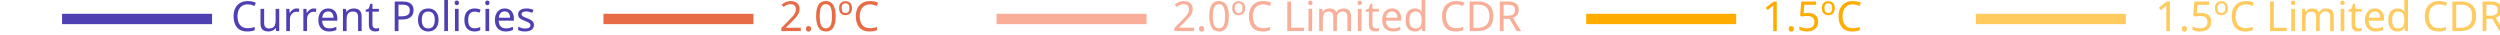
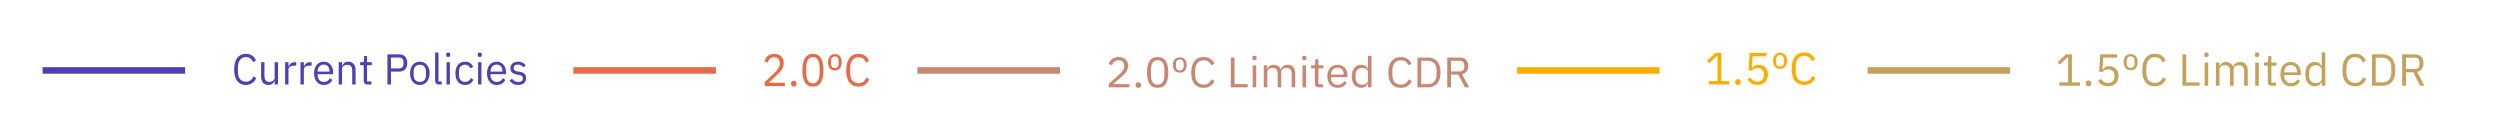
- <svg xmlns="http://www.w3.org/2000/svg" width="725" height="10" viewBox="0 0 689 10">
-   <g stroke-width="3" fill="none" fill-rule="evenodd">
-     <text font-family="IBMPlexSans, IBM Plex Sans" fill="#4E40B2" transform="translate(0 -1)">
-       <tspan x="49" y="10" font-size="12">Current Policies</tspan>
-     </text>
-     <path stroke="#4E40B2" d="M0 5.5h43.5" />
-     <text font-family="IBMPlexSans, IBM Plex Sans" font-size="12" fill="#E66B46" transform="translate(157 -1)">
-       <tspan x="51" y="10">2.0ºC</tspan>
-     </text>
-     <path stroke="#E66B46" d="M157 5.5h43.5" />
-     <text font-family="IBMPlexSans, IBM Plex Sans" font-size="12" fill="#F8AE98" transform="translate(271 -1)">
-       <tspan x="51" y="10">2.0ºC Limited CDR</tspan>
-     </text>
-     <path stroke="#F8AE98" d="M271 5.5h43.5" />
-     <g>
-       <text font-family="IBMPlexSans, IBM Plex Sans" font-size="12" fill="#FFAC00" transform="translate(442 -1)">
-         <tspan x="51" y="10">1.5ºC</tspan>
-       </text>
-       <path stroke="#FFAC00" d="M442 5.5h43.5" />
-     </g>
-     <g>
-       <text font-family="IBMPlexSans, IBM Plex Sans" font-size="12" fill="#FFCA5E" transform="translate(555 -1)">
-         <tspan x="52" y="10">1.5ºC Limited CDR</tspan>
-       </text>
-       <path stroke="#FFCA5E" d="M555 5.5h43.5" />
-     </g>
+ <svg xmlns="http://www.w3.org/2000/svg" width="763" height="41">
+   <g fill="none" fill-rule="evenodd">
+     <path d="M75.057 25.931c-1.135 0-2.017-.397-2.648-1.191-.631-.794-.947-1.964-.947-3.508 0-1.545.316-2.732.947-3.562.63-.829 1.513-1.244 2.648-1.244.75 0 1.38.176 1.887.527.507.351.901.847 1.183 1.488l-.87.54a2.546 2.546 0 00-.819-1.14c-.366-.285-.827-.427-1.381-.427a2.3 2.3 0 00-1.03.224c-.303.149-.559.362-.768.638a3.014 3.014 0 00-.48.987c-.11.382-.166.81-.166 1.284v1.37c0 .947.214 1.689.64 2.224.426.535 1.028.803 1.804.803.571 0 1.049-.151 1.432-.454.384-.303.666-.704.845-1.205l.857.553c-.282.65-.687 1.16-1.215 1.534-.53.373-1.169.56-1.92.56zm8.763-1.263h-.052a3.299 3.299 0 01-.249.467c-.098.154-.22.29-.365.408-.145.119-.32.213-.524.283-.205.07-.444.105-.716.105-.683 0-1.224-.226-1.625-.678-.401-.452-.601-1.09-.601-1.915V18.98h1.023v4.174c0 1.22.503 1.83 1.51 1.83.204 0 .402-.027.594-.08.192-.052.363-.131.512-.236.15-.106.269-.24.358-.402.09-.162.135-.358.135-.586v-4.7h1.023v6.793H83.82v-1.105zm3.198 1.105V18.98h1.023v1.251h.064c.12-.325.333-.614.64-.869.307-.254.729-.382 1.266-.382h.397v1.054h-.602c-.554 0-.987.107-1.298.322-.311.215-.467.485-.467.81v4.607h-1.023zm4.695 0V18.98h1.023v1.251h.064c.12-.325.333-.614.64-.869.307-.254.729-.382 1.266-.382h.397v1.054H94.5c-.554 0-.987.107-1.298.322-.311.215-.467.485-.467.81v4.607h-1.023zm7.112.158a2.89 2.89 0 01-1.221-.25 2.642 2.642 0 01-.934-.717 3.32 3.32 0 01-.602-1.12 4.752 4.752 0 01-.21-1.467c0-.535.07-1.023.21-1.461.141-.44.342-.814.602-1.126.26-.312.571-.55.934-.717a2.89 2.89 0 011.221-.25c.444 0 .84.083 1.19.25.35.166.648.397.895.69.248.295.437.644.57 1.047.132.404.198.847.198 1.33v.5h-4.746v.316c0 .29.045.56.134.81.09.25.218.467.384.651.166.185.371.33.614.435.243.105.518.158.825.158.418 0 .783-.101 1.094-.303.311-.202.552-.491.723-.869l.729.54c-.213.465-.546.84-.998 1.126-.452.285-.99.427-1.612.427zm0-6.227c-.281 0-.537.05-.767.152-.23.1-.429.243-.595.428a2.02 2.02 0 00-.39.651c-.094.25-.141.525-.141.823v.092h3.646v-.145c0-.605-.16-1.09-.48-1.454-.32-.364-.744-.547-1.273-.547zm4.542 6.07V18.98h1.023v1.106h.051c.162-.386.39-.693.685-.921.294-.229.688-.343 1.183-.343.682 0 1.222.226 1.618.678.397.452.595 1.09.595 1.916v4.357h-1.023V21.6c0-1.22-.5-1.83-1.497-1.83-.205 0-.403.027-.595.08a1.706 1.706 0 00-.518.236 1.16 1.16 0 00-.365.402c-.09.162-.134.353-.134.572v4.713h-1.023zm8.724 0c-.358 0-.629-.104-.812-.31-.184-.206-.275-.476-.275-.81v-4.752h-1.088v-.922h.614c.222 0 .374-.046.455-.138.08-.092.121-.252.121-.48v-1.264h.921v1.882h1.446v.922h-1.446v4.95h1.343v.921h-1.279zm6.153 0v-9.19h3.557c.801 0 1.417.235 1.848.705.43.47.646 1.112.646 1.928 0 .817-.215 1.46-.646 1.929-.43.47-1.047.704-1.848.704h-2.482v3.923h-1.075zm1.075-4.898h2.482c.426 0 .757-.114.991-.342.235-.228.352-.553.352-.974v-.685c0-.421-.117-.746-.352-.974-.234-.228-.565-.342-.991-.342h-2.482v3.317zm8.814 5.055c-.444 0-.849-.083-1.215-.25a2.627 2.627 0 01-.94-.717 3.409 3.409 0 01-.608-1.12 4.623 4.623 0 01-.218-1.467c0-.535.073-1.023.218-1.461.145-.44.347-.814.607-1.126.26-.312.574-.55.94-.717.367-.167.772-.25 1.216-.25.443 0 .846.083 1.209.25.362.166.676.405.94.717.264.312.47.687.614 1.126.145.438.218.926.218 1.46 0 .545-.073 1.034-.218 1.469-.145.434-.35.807-.614 1.119-.264.311-.578.55-.94.717-.363.167-.766.25-1.21.25zm0-.934c.554 0 1.006-.176 1.356-.527.35-.35.524-.886.524-1.606v-.974c0-.72-.174-1.255-.524-1.606-.35-.351-.802-.527-1.356-.527s-1.006.176-1.356.527c-.35.35-.525.886-.525 1.606v.974c0 .72.175 1.255.525 1.606.35.351.802.527 1.356.527zm5.757.776c-.359 0-.63-.103-.813-.309-.183-.206-.275-.467-.275-.783v-8.65h1.024v8.82h.972v.922h-.908zm2.903-8.386c-.221 0-.381-.054-.48-.164a.618.618 0 01-.146-.428v-.171c0-.176.049-.318.147-.428.098-.11.258-.165.48-.165.221 0 .381.055.48.165.097.11.146.252.146.428v.171a.618.618 0 01-.147.428c-.098.11-.258.164-.48.164zm-.511 1.593h1.023v6.793h-1.023V18.98zm5.654 6.951c-.46 0-.874-.083-1.24-.25a2.542 2.542 0 01-.928-.71 3.2 3.2 0 01-.576-1.12 5.104 5.104 0 01-.198-1.474c0-.544.066-1.036.198-1.475a3.2 3.2 0 01.576-1.119c.251-.307.56-.544.927-.71.367-.167.78-.25 1.241-.25.657 0 1.183.146 1.58.44.397.294.693.678.889 1.152l-.857.448a1.595 1.595 0 00-.589-.816c-.272-.193-.614-.29-1.023-.29-.307 0-.576.05-.806.151-.23.101-.422.242-.576.422-.153.18-.268.395-.345.645-.077.25-.115.524-.115.823v1.158c0 .597.156 1.086.467 1.468.311.382.77.573 1.375.573.827 0 1.424-.395 1.791-1.185l.742.513a2.68 2.68 0 01-.953 1.172c-.422.29-.949.434-1.58.434zm4.49-8.544c-.221 0-.381-.054-.48-.164a.618.618 0 01-.147-.428v-.171c0-.176.05-.318.148-.428.098-.11.258-.165.48-.165.221 0 .38.055.479.165.098.11.147.252.147.428v.171a.618.618 0 01-.147.428c-.098.11-.258.164-.48.164zm-.511 1.593h1.023v6.793h-1.023V18.98zm5.68 6.951a2.89 2.89 0 01-1.222-.25 2.642 2.642 0 01-.934-.717 3.32 3.32 0 01-.601-1.12 4.752 4.752 0 01-.211-1.467c0-.535.07-1.023.21-1.461.141-.44.342-.814.602-1.126.26-.312.571-.55.934-.717a2.89 2.89 0 011.221-.25c.444 0 .84.083 1.19.25.35.166.648.397.896.69.247.295.437.644.569 1.047.132.404.198.847.198 1.33v.5h-4.746v.316c0 .29.045.56.134.81.09.25.218.467.384.651.167.185.371.33.614.435.243.105.518.158.825.158.418 0 .783-.101 1.094-.303.311-.202.552-.491.723-.869l.73.54c-.214.465-.547.84-.999 1.126-.452.285-.989.427-1.612.427zm0-6.227c-.282 0-.538.05-.768.152-.23.1-.429.243-.595.428a2.02 2.02 0 00-.39.651c-.094.25-.14.525-.14.823v.092h3.645v-.145c0-.605-.16-1.09-.48-1.454-.32-.364-.744-.547-1.273-.547zm6.524 6.227c-.614 0-1.128-.12-1.542-.362a3.54 3.54 0 01-1.068-.967l.73-.606c.255.334.54.59.856.77.316.18.682.27 1.1.27.435 0 .774-.096 1.017-.29.243-.192.365-.465.365-.816a.99.99 0 00-.25-.678c-.166-.188-.466-.318-.901-.388l-.525-.079a4.273 4.273 0 01-.844-.204 2.326 2.326 0 01-.672-.369 1.578 1.578 0 01-.448-.572c-.106-.229-.16-.5-.16-.817 0-.333.06-.625.18-.875s.283-.459.492-.625c.21-.167.459-.292.749-.376.29-.083.6-.125.933-.125.538 0 .988.097 1.35.29.362.193.68.46.953.803l-.678.632a2.054 2.054 0 00-.64-.573c-.281-.17-.635-.256-1.061-.256-.427 0-.749.094-.966.283-.218.188-.326.445-.326.77 0 .333.108.575.326.724.217.15.53.259.94.329l.512.079c.733.114 1.253.331 1.56.652.307.32.461.74.461 1.257 0 .658-.217 1.176-.652 1.553-.435.378-1.032.566-1.791.566z" fill="#4E40B2" fill-rule="nonzero" />
+     <path d="M239.536 26.267h-6.145v-1.191l3.059-2.909a6.947 6.947 0 001.1-1.322c.295-.467.443-.935.443-1.406v-.166c0-.536-.144-.97-.43-1.302-.286-.333-.72-.499-1.301-.499-.286 0-.537.042-.752.125a1.69 1.69 0 00-.556.346c-.157.148-.287.32-.39.52a3.237 3.237 0 00-.248.643l-1.006-.401c.09-.286.212-.566.369-.838a2.757 2.757 0 011.45-1.24c.334-.129.73-.194 1.186-.194.457 0 .864.07 1.221.208.358.139.658.332.9.582.24.25.426.545.556.886.13.342.195.72.195 1.136 0 .379-.052.73-.155 1.053a4.16 4.16 0 01-.422.92c-.18.292-.396.575-.65.852-.256.277-.53.554-.826.831l-2.523 2.341h4.925v1.025zm2.723.166c-.286 0-.494-.074-.624-.221-.13-.148-.194-.342-.194-.582v-.18c0-.24.065-.434.194-.582.13-.148.338-.221.624-.221.287 0 .494.073.624.221.13.148.195.342.195.582v.18c0 .24-.065.434-.195.582-.13.147-.337.221-.624.221zm5.85 0c-1.118 0-1.934-.438-2.448-1.315-.515-.878-.772-2.106-.772-3.685 0-1.579.257-2.807.772-3.684.514-.877 1.33-1.316 2.448-1.316 1.118 0 1.934.439 2.449 1.316.514.877.771 2.105.771 3.684 0 1.58-.257 2.807-.771 3.685-.515.877-1.33 1.315-2.449 1.315zm0-1.01c.367 0 .68-.08.94-.236.259-.157.469-.379.63-.665.161-.286.28-.623.356-1.011.076-.388.114-.817.114-1.288v-1.58c0-.47-.038-.9-.114-1.287a3.377 3.377 0 00-.356-1.011 1.775 1.775 0 00-.63-.665c-.26-.157-.573-.236-.94-.236s-.68.079-.939.236c-.26.157-.47.378-.63.665-.162.286-.28.623-.356 1.01a6.713 6.713 0 00-.114 1.289v1.579c0 .47.038.9.114 1.288.076.388.194.725.355 1.011.161.286.372.508.631.665.26.157.572.235.94.235zm6.695-3.92c-.653 0-1.162-.22-1.53-.658-.366-.439-.55-1.05-.55-1.835 0-.785.184-1.397.55-1.836.368-.438.877-.658 1.53-.658s1.163.22 1.53.658c.367.439.55 1.05.55 1.836 0 .784-.183 1.396-.55 1.835-.367.438-.877.658-1.53.658zm0-.72c.394 0 .687-.125.88-.375.191-.249.288-.572.288-.97v-.858c0-.397-.097-.72-.289-.97-.192-.249-.485-.373-.879-.373-.393 0-.686.124-.878.374-.193.249-.289.572-.289.97v.858c0 .397.096.72.289.97.192.249.485.373.878.373zm7.219 5.65c-1.19 0-2.116-.417-2.778-1.253-.661-.836-.992-2.066-.992-3.691s.33-2.874.992-3.747c.662-.872 1.588-1.309 2.778-1.309.787 0 1.447.185 1.979.554.532.37.946.891 1.24 1.565l-.911.568a2.678 2.678 0 00-.86-1.198c-.384-.3-.867-.45-1.448-.45-.403 0-.763.079-1.08.236a2.24 2.24 0 00-.805.671c-.22.291-.387.637-.503 1.04a4.852 4.852 0 00-.175 1.35v1.44c0 .997.224 1.777.671 2.34.447.564 1.078.846 1.892.846.6 0 1.1-.16 1.503-.478.402-.319.697-.741.885-1.268l.899.582c-.295.683-.72 1.221-1.275 1.614-.554.392-1.225.588-2.012.588z" fill="#E66B46" fill-rule="nonzero" />
+     <path d="M344.663 26.647h-6.203V25.53l3.088-2.73c.442-.39.813-.804 1.11-1.242.299-.438.448-.878.448-1.32v-.156c0-.503-.145-.91-.434-1.222-.289-.312-.727-.468-1.314-.468-.288 0-.541.039-.758.117a1.73 1.73 0 00-.955.812 2.914 2.914 0 00-.25.605l-1.016-.377c.09-.269.214-.531.372-.787.158-.255.357-.483.596-.682.24-.2.528-.36.867-.481.339-.122.738-.182 1.199-.182.46 0 .87.065 1.232.195.361.13.664.312.907.546.244.234.432.511.563.832.13.32.196.676.196 1.066 0 .355-.052.685-.156.988a3.783 3.783 0 01-.426.865c-.181.273-.4.54-.657.8-.258.26-.535.52-.833.78l-2.546 2.197h4.97v.962zm2.75.156c-.29 0-.5-.07-.63-.208a.763.763 0 01-.197-.546v-.169c0-.225.066-.407.197-.546.13-.139.34-.208.63-.208.288 0 .498.07.63.208.13.139.196.32.196.546v.17a.763.763 0 01-.197.545c-.13.139-.34.208-.63.208zm5.904 0c-1.128 0-1.952-.411-2.471-1.235-.52-.823-.78-1.976-.78-3.459 0-1.482.26-2.635.78-3.458.519-.824 1.343-1.235 2.471-1.235 1.129 0 1.953.411 2.472 1.235.52.823.779 1.976.779 3.458 0 1.483-.26 2.636-.779 3.459-.52.824-1.343 1.235-2.472 1.235zm0-.949c.37 0 .687-.074.948-.221.262-.147.474-.355.637-.624.162-.269.282-.585.359-.95.077-.363.115-.766.115-1.208v-1.483c0-.442-.038-.845-.115-1.209a3.028 3.028 0 00-.36-.95 1.725 1.725 0 00-.636-.623c-.261-.148-.577-.221-.948-.221-.37 0-.686.073-.948.22a1.725 1.725 0 00-.636.625 3.028 3.028 0 00-.36.949 5.874 5.874 0 00-.114 1.21v1.482c0 .442.038.845.115 1.209.077.364.196.68.359.949.162.269.374.477.636.624.262.147.578.221.948.221zm6.759-3.68c-.66 0-1.174-.205-1.544-.617-.37-.412-.556-.986-.556-1.723 0-.737.185-1.311.556-1.723.37-.412.884-.617 1.544-.617.659 0 1.173.205 1.543.617.37.412.556.986.556 1.723 0 .737-.185 1.311-.556 1.723-.37.412-.884.617-1.543.617zm0-.676c.397 0 .692-.117.887-.35.194-.235.29-.538.29-.91v-.807c0-.373-.096-.676-.29-.91-.195-.234-.49-.351-.887-.351-.398 0-.693.117-.888.35-.194.235-.29.538-.29.91v.807c0 .373.096.676.29.91.195.234.49.351.888.351zm7.286 5.305c-1.201 0-2.135-.392-2.804-1.176-.668-.785-1.002-1.94-1.002-3.466 0-1.525.334-2.698 1.002-3.517.669-.819 1.603-1.228 2.804-1.228.794 0 1.46.173 1.998.52.537.346.954.836 1.252 1.469l-.92.533a2.53 2.53 0 00-.867-1.125c-.389-.281-.876-.422-1.463-.422-.406 0-.77.073-1.09.22-.32.148-.592.358-.813.631a2.9 2.9 0 00-.508.976c-.117.377-.176.8-.176 1.267v1.353c0 .936.226 1.668.677 2.197.452.529 1.088.793 1.91.793.605 0 1.11-.15 1.517-.449.406-.299.704-.695.894-1.19l.907.547a3.568 3.568 0 01-1.287 1.515c-.56.368-1.237.552-2.031.552zm8.275-.156v-9.075h1.138v8.113h4.022v.962h-5.16zm7.219-8.282c-.235 0-.404-.054-.508-.163a.585.585 0 01-.156-.422v-.17c0-.173.052-.314.156-.422.104-.108.273-.163.508-.163.234 0 .404.055.507.163.104.108.156.25.156.423v.169a.585.585 0 01-.156.422c-.103.109-.273.163-.507.163zm-.542 1.573h1.083v6.71h-1.083v-6.71zm3.386 6.71v-6.71h1.083v1.092h.054c.082-.173.174-.336.278-.487a1.695 1.695 0 01.9-.664c.2-.065.434-.097.705-.097.46 0 .885.106 1.273.319.388.212.677.56.867 1.046h.027c.126-.364.363-.682.71-.955.349-.274.82-.41 1.416-.41.714 0 1.271.223 1.673.67.402.446.603 1.077.603 1.891v4.304h-1.084v-4.122c0-.598-.122-1.048-.366-1.352-.243-.303-.632-.455-1.164-.455-.217 0-.422.026-.617.078a1.71 1.71 0 00-.521.234 1.162 1.162 0 00-.366.397c-.09.16-.135.349-.135.565v4.655h-1.084v-4.122c0-.598-.121-1.048-.365-1.352-.244-.303-.623-.455-1.138-.455a2.45 2.45 0 00-.623.078c-.199.052-.375.13-.528.234a1.228 1.228 0 00-.373.397 1.09 1.09 0 00-.142.565v4.655H385.7zm12.365-8.283c-.235 0-.404-.054-.508-.163a.585.585 0 01-.156-.422v-.17c0-.173.052-.314.156-.422.104-.108.273-.163.508-.163s.404.055.508.163c.104.108.156.25.156.423v.169a.585.585 0 01-.156.422c-.104.109-.273.163-.508.163zm-.542 1.573h1.084v6.71h-1.084v-6.71zm4.93 6.71c-.38 0-.666-.103-.86-.306-.194-.204-.291-.47-.291-.8v-4.694h-1.151v-.91h.65c.234 0 .395-.046.48-.137.086-.09.13-.249.13-.474v-1.248h.974v1.859h1.53v.91h-1.53v4.89h1.422v.91h-1.354zm5.783.155c-.478 0-.91-.082-1.293-.247a2.783 2.783 0 01-.989-.708 3.218 3.218 0 01-.637-1.106 4.403 4.403 0 01-.223-1.45c0-.528.074-1.01.223-1.443.15-.433.362-.804.637-1.111.275-.308.605-.544.989-.709a3.249 3.249 0 011.293-.247c.47 0 .89.082 1.26.247.37.165.686.392.948.683.261.29.462.635.602 1.033.14.4.21.837.21 1.314v.494h-5.024v.312c0 .286.047.552.142.8.095.246.23.46.406.643.176.182.393.325.65.43.258.103.549.155.874.155.442 0 .828-.1 1.158-.299.33-.2.584-.485.765-.858l.772.533a2.62 2.62 0 01-1.056 1.112c-.479.281-1.048.422-1.707.422zm0-6.15c-.298 0-.569.05-.813.15-.243.1-.453.24-.63.422a1.974 1.974 0 00-.412.644 2.16 2.16 0 00-.15.813v.09h3.86v-.143c0-.598-.169-1.077-.507-1.436-.339-.36-.788-.54-1.348-.54zm9.277 4.902h-.054c-.424.832-1.106 1.248-2.045 1.248-.433 0-.826-.082-1.178-.247a2.542 2.542 0 01-.9-.702 3.17 3.17 0 01-.57-1.105 5.028 5.028 0 01-.196-1.456c0-.538.065-1.023.196-1.457.131-.433.32-.801.57-1.105.247-.303.548-.537.9-.702a2.747 2.747 0 011.178-.247c.488 0 .905.102 1.253.306.347.203.612.517.792.942h.054v-4.005h1.084v9.622h-1.084v-1.092zm-1.8.312c.243 0 .475-.03.697-.09.22-.062.413-.15.575-.267a1.32 1.32 0 00.386-.43c.095-.169.142-.361.142-.578v-2.497a.993.993 0 00-.142-.513 1.303 1.303 0 00-.386-.41 1.984 1.984 0 00-.575-.266 2.461 2.461 0 00-.698-.098c-.614 0-1.097.184-1.45.553-.351.368-.527.851-.527 1.45v1.144c0 .598.176 1.081.528 1.45.352.368.835.552 1.45.552zm11.823-8.451c.794 0 1.46.173 1.997.52.537.346.955.836 1.253 1.469l-.921.533a2.53 2.53 0 00-.867-1.125c-.388-.281-.876-.422-1.462-.422-.407 0-.77.073-1.09.22-.321.148-.592.358-.813.631a2.9 2.9 0 00-.508.976c-.118.377-.176.8-.176 1.267v1.353c0 .936.225 1.668.677 2.197.451.529 1.088.793 1.91.793.604 0 1.11-.15 1.516-.449.407-.299.705-.695.894-1.19l.908.547a3.568 3.568 0 01-1.287 1.515c-.56.368-1.237.552-2.031.552-1.201 0-2.136-.392-2.804-1.176-.668-.785-1.002-1.94-1.002-3.466 0-1.525.334-2.698 1.002-3.517.668-.819 1.603-1.228 2.804-1.228zm8.247.156c.587 0 1.12.095 1.599.286.478.19.887.474 1.225.851.339.377.598.85.779 1.418.18.567.27 1.228.27 1.982 0 .755-.09 1.415-.27 1.983-.18.568-.44 1.04-.779 1.418a3.232 3.232 0 01-1.225.851 4.282 4.282 0 01-1.599.286h-3.169v-9.075h3.17zm9.684 0c.83 0 1.479.22 1.944.663.465.442.697 1.079.697 1.911 0 .667-.16 1.216-.48 1.645-.321.429-.793.713-1.416.851l2.167 4.005h-1.287l-2.045-3.9h-2.207v3.9h-1.138v-9.075h3.765zm-9.684.962h-2.031v7.151h2.031c.389 0 .745-.063 1.07-.188.325-.126.605-.31.84-.553.235-.243.418-.54.549-.89.13-.352.196-.753.196-1.203v-1.483c0-.45-.065-.851-.196-1.202a2.537 2.537 0 00-.549-.891 2.313 2.313 0 00-.84-.553 2.943 2.943 0 00-1.07-.188zm9.684 0h-2.627v3.276h2.627c.451 0 .801-.112 1.05-.338.248-.225.372-.546.372-.962v-.676c0-.416-.124-.737-.372-.962-.249-.226-.599-.338-1.05-.338z" fill="#C88673" fill-rule="nonzero" />
+     <path d="M521.509 25.762v-1.017h2.681v-7.728h-.096l-2.42 2.255-.674-.728 2.544-2.379h1.801v8.58h2.475v1.017h-6.311zm8.91.165c-.294 0-.507-.073-.64-.22-.133-.146-.199-.339-.199-.577v-.179c0-.238.066-.43.2-.577.132-.147.345-.22.639-.22.293 0 .506.073.64.22.132.146.198.339.198.577v.179c0 .238-.066.43-.199.578-.133.146-.346.22-.64.22zm8.717-8.744h-4.207l-.275 3.657h.096c.23-.32.488-.577.777-.77.289-.193.685-.289 1.19-.289.412 0 .792.069 1.14.207.349.137.651.332.908.584.257.252.456.561.598.928.142.367.213.784.213 1.251 0 .468-.073.896-.22 1.286a2.79 2.79 0 01-.64 1.004c-.279.28-.618.497-1.017.653-.398.156-.85.233-1.354.233-.403 0-.759-.045-1.066-.137a3.112 3.112 0 01-.818-.371 3.35 3.35 0 01-.625-.523 5.528 5.528 0 01-.488-.605l.866-.66c.119.193.245.367.378.523.133.156.28.288.44.399.16.11.346.194.557.254.21.06.463.09.756.09.66 0 1.16-.175 1.499-.523.339-.349.509-.839.509-1.471v-.138c0-.633-.17-1.123-.51-1.471-.338-.349-.838-.523-1.498-.523-.44 0-.786.08-1.038.24-.252.161-.48.351-.68.572l-.977-.138.344-5.28h5.142v1.018zm4.139 3.85c-.67 0-1.192-.218-1.568-.654-.375-.435-.563-1.042-.563-1.821 0-.78.188-1.387.563-1.822.376-.436.899-.653 1.568-.653.67 0 1.192.217 1.567.653.376.435.564 1.042.564 1.822 0 .779-.188 1.386-.564 1.821-.375.436-.898.654-1.567.654zm0-.715c.403 0 .704-.124.9-.372.198-.247.296-.568.296-.962v-.853c0-.394-.098-.715-.295-.962-.197-.248-.498-.371-.901-.371s-.704.123-.9.37c-.198.248-.296.57-.296.963v.853c0 .394.098.715.295.962.197.248.498.372.901.372zm7.397 5.61c-1.219 0-2.167-.415-2.846-1.245-.678-.83-1.017-2.05-1.017-3.664 0-1.614.339-2.853 1.017-3.72.679-.866 1.627-1.299 2.846-1.299.807 0 1.483.183 2.029.55.545.367.969.885 1.271 1.554l-.935.564a2.664 2.664 0 00-.88-1.19c-.394-.298-.889-.447-1.485-.447-.412 0-.781.078-1.106.234a2.28 2.28 0 00-.825.667 3.112 3.112 0 00-.516 1.031c-.12.399-.179.846-.179 1.34v1.43c0 .99.23 1.765.688 2.325.458.559 1.104.838 1.938.838.615 0 1.128-.158 1.54-.474.413-.316.715-.736.908-1.258l.921.577c-.302.679-.738 1.213-1.306 1.602-.568.39-1.256.585-2.063.585z" fill="#FFAC00" fill-rule="nonzero" />
+     <path d="M628.509 26.175v-1.018h2.681V17.43h-.096l-2.42 2.255-.674-.729 2.544-2.379h1.801v8.58h2.475v1.018h-6.311zm8.91.165c-.294 0-.507-.073-.64-.22-.133-.147-.199-.34-.199-.578v-.178c0-.239.066-.431.2-.578.132-.146.345-.22.639-.22.293 0 .506.074.64.22.132.147.198.34.198.578v.178c0 .239-.066.431-.199.578-.133.147-.346.22-.64.22zm8.717-8.745h-4.207l-.275 3.658h.096c.23-.321.488-.578.777-.77.289-.193.685-.29 1.19-.29.412 0 .792.07 1.14.207.349.138.651.332.908.584.257.252.456.562.598.928.142.367.213.784.213 1.252 0 .467-.073.896-.22 1.285a2.79 2.79 0 01-.64 1.004c-.279.28-.618.497-1.017.653-.398.156-.85.234-1.354.234-.403 0-.759-.046-1.066-.137a3.112 3.112 0 01-.818-.372 3.35 3.35 0 01-.625-.522 5.528 5.528 0 01-.488-.605l.866-.66c.119.192.245.366.378.522.133.156.28.289.44.399.16.11.346.195.557.254.21.06.463.09.756.09.66 0 1.16-.174 1.499-.523.339-.348.509-.838.509-1.471v-.138c0-.632-.17-1.122-.51-1.47-.338-.35-.838-.523-1.498-.523-.44 0-.786.08-1.038.24-.252.16-.48.351-.68.571l-.977-.138.344-5.28h5.142v1.018zm4.139 3.85c-.67 0-1.192-.218-1.568-.653-.375-.436-.563-1.043-.563-1.822 0-.78.188-1.386.563-1.822.376-.435.899-.653 1.568-.653.67 0 1.192.218 1.567.653.376.436.564 1.043.564 1.822 0 .78-.188 1.386-.564 1.822-.375.435-.898.653-1.567.653zm0-.715c.403 0 .704-.124.9-.371.198-.248.296-.569.296-.963v-.852c0-.394-.098-.715-.295-.963-.197-.247-.498-.371-.901-.371s-.704.124-.9.371c-.198.248-.296.569-.296.963v.852c0 .394.098.715.295.963.197.247.498.371.901.371zm7.397 5.61c-1.219 0-2.167-.415-2.846-1.244-.678-.83-1.017-2.051-1.017-3.665 0-1.613.339-2.853 1.017-3.72.679-.865 1.627-1.298 2.846-1.298.807 0 1.483.183 2.029.55.545.366.969.884 1.271 1.553l-.935.564a2.664 2.664 0 00-.88-1.19c-.394-.297-.889-.446-1.485-.446-.412 0-.781.078-1.106.234a2.28 2.28 0 00-.825.666 3.112 3.112 0 00-.516 1.032c-.12.398-.179.845-.179 1.34v1.43c0 .99.23 1.765.688 2.324.458.56 1.104.839 1.938.839.615 0 1.128-.158 1.54-.475.413-.316.715-.735.908-1.258l.921.578c-.302.678-.738 1.212-1.306 1.602-.568.39-1.256.584-2.063.584zm8.402-.165v-9.598h1.155v8.58h4.083v1.018h-5.238zm7.328-8.759c-.238 0-.41-.057-.515-.172a.634.634 0 01-.158-.447v-.178c0-.184.052-.333.158-.447.105-.115.277-.172.515-.172.239 0 .41.057.516.172a.634.634 0 01.158.447v.178a.634.634 0 01-.158.447c-.105.115-.277.172-.516.172zm-.55 1.664h1.1v7.095h-1.1V19.08zm3.438 7.095V19.08h1.1v1.155h.055c.083-.183.176-.355.282-.516.105-.16.234-.3.385-.419a1.77 1.77 0 01.53-.282c.2-.069.44-.103.714-.103.468 0 .899.112 1.293.337.394.224.687.593.88 1.107h.027c.129-.385.37-.722.722-1.01.353-.29.832-.434 1.437-.434.724 0 1.29.236 1.698.708.408.472.612 1.14.612 2v4.552h-1.1v-4.359c0-.632-.124-1.109-.371-1.43-.248-.32-.642-.481-1.183-.481-.22 0-.428.027-.625.082a1.704 1.704 0 00-.53.248c-.156.11-.28.25-.371.42a1.24 1.24 0 00-.138.597v4.923h-1.1v-4.359c0-.632-.123-1.109-.37-1.43-.248-.32-.633-.481-1.156-.481-.22 0-.43.027-.632.082-.202.056-.38.138-.537.248-.155.11-.281.25-.378.42-.096.169-.144.368-.144.597v4.923h-1.1zm12.554-8.759c-.239 0-.41-.057-.516-.172a.634.634 0 01-.158-.447v-.178c0-.184.053-.333.158-.447.106-.115.277-.172.516-.172.238 0 .41.057.515.172a.634.634 0 01.158.447v.178a.634.634 0 01-.158.447c-.105.115-.277.172-.515.172zm-.55 1.664h1.1v7.095h-1.1V19.08zm5.005 7.095c-.385 0-.676-.108-.873-.323-.197-.216-.296-.497-.296-.846v-4.964h-1.169v-.962h.66c.239 0 .401-.048.488-.144.087-.097.131-.264.131-.502v-1.32h.99v1.966h1.554v.962h-1.554v5.17h1.444v.963h-1.375zm5.871.165c-.486 0-.924-.087-1.313-.261a2.832 2.832 0 01-1.004-.75 3.439 3.439 0 01-.646-1.168 4.834 4.834 0 01-.227-1.534c0-.559.076-1.067.227-1.526a3.43 3.43 0 01.646-1.175c.28-.326.614-.576 1.004-.75.39-.174.827-.261 1.313-.261.477 0 .903.087 1.279.261.376.174.696.415.962.722s.47.672.612 1.093c.142.422.213.885.213 1.389v.522h-5.101v.33c0 .303.048.585.144.846.097.261.234.488.413.68.179.193.399.344.66.454.261.11.557.165.887.165.449 0 .84-.105 1.175-.316.335-.21.594-.513.777-.907l.784.563c-.23.486-.587.878-1.073 1.176-.485.298-1.063.447-1.732.447zm0-6.504c-.303 0-.577.053-.825.158-.248.106-.46.255-.64.447a2.1 2.1 0 00-.419.68c-.1.262-.151.549-.151.86v.096h3.919v-.15c0-.633-.172-1.14-.516-1.52-.344-.38-.8-.57-1.368-.57zm9.419 5.184h-.055c-.431.88-1.123 1.32-2.076 1.32-.44 0-.84-.087-1.197-.261a2.599 2.599 0 01-.914-.743 3.403 3.403 0 01-.578-1.169 5.524 5.524 0 01-.199-1.54c0-.568.066-1.081.2-1.54.132-.458.325-.847.577-1.168.252-.321.557-.569.914-.743a2.695 2.695 0 011.197-.261c.495 0 .918.108 1.271.323.353.216.621.548.805.997h.055V16h1.1v10.175h-1.1V25.02zm-1.829.33c.248 0 .484-.032.708-.096.225-.064.42-.158.585-.282.165-.124.295-.275.391-.454a1.27 1.27 0 00.145-.612v-2.64c0-.192-.048-.373-.145-.543a1.357 1.357 0 00-.391-.433 1.979 1.979 0 00-.585-.282 2.406 2.406 0 00-.708-.103c-.623 0-1.114.195-1.471.584-.358.39-.536.901-.536 1.534v1.21c0 .632.178 1.143.536 1.533.357.39.848.584 1.471.584zm12.004-8.938c.806 0 1.482.184 2.028.55.545.367.97.885 1.272 1.554l-.935.564a2.664 2.664 0 00-.88-1.19c-.394-.297-.89-.446-1.485-.446-.413 0-.782.078-1.107.233a2.28 2.28 0 00-.825.667 3.112 3.112 0 00-.516 1.032c-.119.398-.178.845-.178 1.34v1.43c0 .99.229 1.765.687 2.324.458.56 1.105.839 1.939.839.614 0 1.127-.158 1.54-.475.412-.316.715-.735.907-1.258l.922.578c-.303.678-.738 1.212-1.307 1.602-.568.39-1.256.584-2.062.584-1.22 0-2.168-.415-2.846-1.244-.679-.83-1.018-2.051-1.018-3.665 0-1.613.34-2.853 1.017-3.72.679-.865 1.628-1.298 2.847-1.298zm8.374.165c.595 0 1.136.101 1.622.303.486.202.9.502 1.244.9.344.4.608.899.791 1.5.183.6.275 1.299.275 2.096 0 .798-.092 1.497-.275 2.097-.183.6-.447 1.1-.79 1.499a3.283 3.283 0 01-1.245.9 4.194 4.194 0 01-1.623.303h-3.217v-9.598h3.218zm9.83 0c.844 0 1.502.234 1.974.702.472.467.708 1.141.708 2.021 0 .706-.163 1.286-.488 1.74-.326.453-.804.753-1.437.9l2.2 4.235h-1.306l-2.076-4.125H734.3v4.125h-1.155v-9.598h3.823zm-9.83 1.018h-2.063v7.562h2.063c.394 0 .756-.066 1.086-.199.33-.133.614-.328.852-.584.239-.257.424-.57.557-.942.133-.371.2-.795.2-1.272v-1.568c0-.476-.067-.9-.2-1.271a2.703 2.703 0 00-.557-.942 2.343 2.343 0 00-.852-.585c-.33-.133-.692-.199-1.087-.199zm9.83 0h-2.667v3.465h2.668c.458 0 .813-.12 1.065-.358s.378-.577.378-1.017v-.715c0-.44-.126-.78-.378-1.018s-.607-.357-1.065-.357z" fill="#C5A25B" fill-rule="nonzero" />
+     <path stroke="#4E40B2" stroke-width="2" d="M13 21.5h43.5" />
+     <path stroke="#E66B46" stroke-width="2" d="M175 21.5h43.5" />
+     <path stroke="#C88673" stroke-width="2" d="M280 21.5h43.5" />
+     <path stroke="#FFAC00" stroke-width="2" d="M463 21.5h43.5" />
+     <path stroke="#C5A25B" stroke-width="2" d="M570 21.5h43.5" />
  </g>
</svg>
